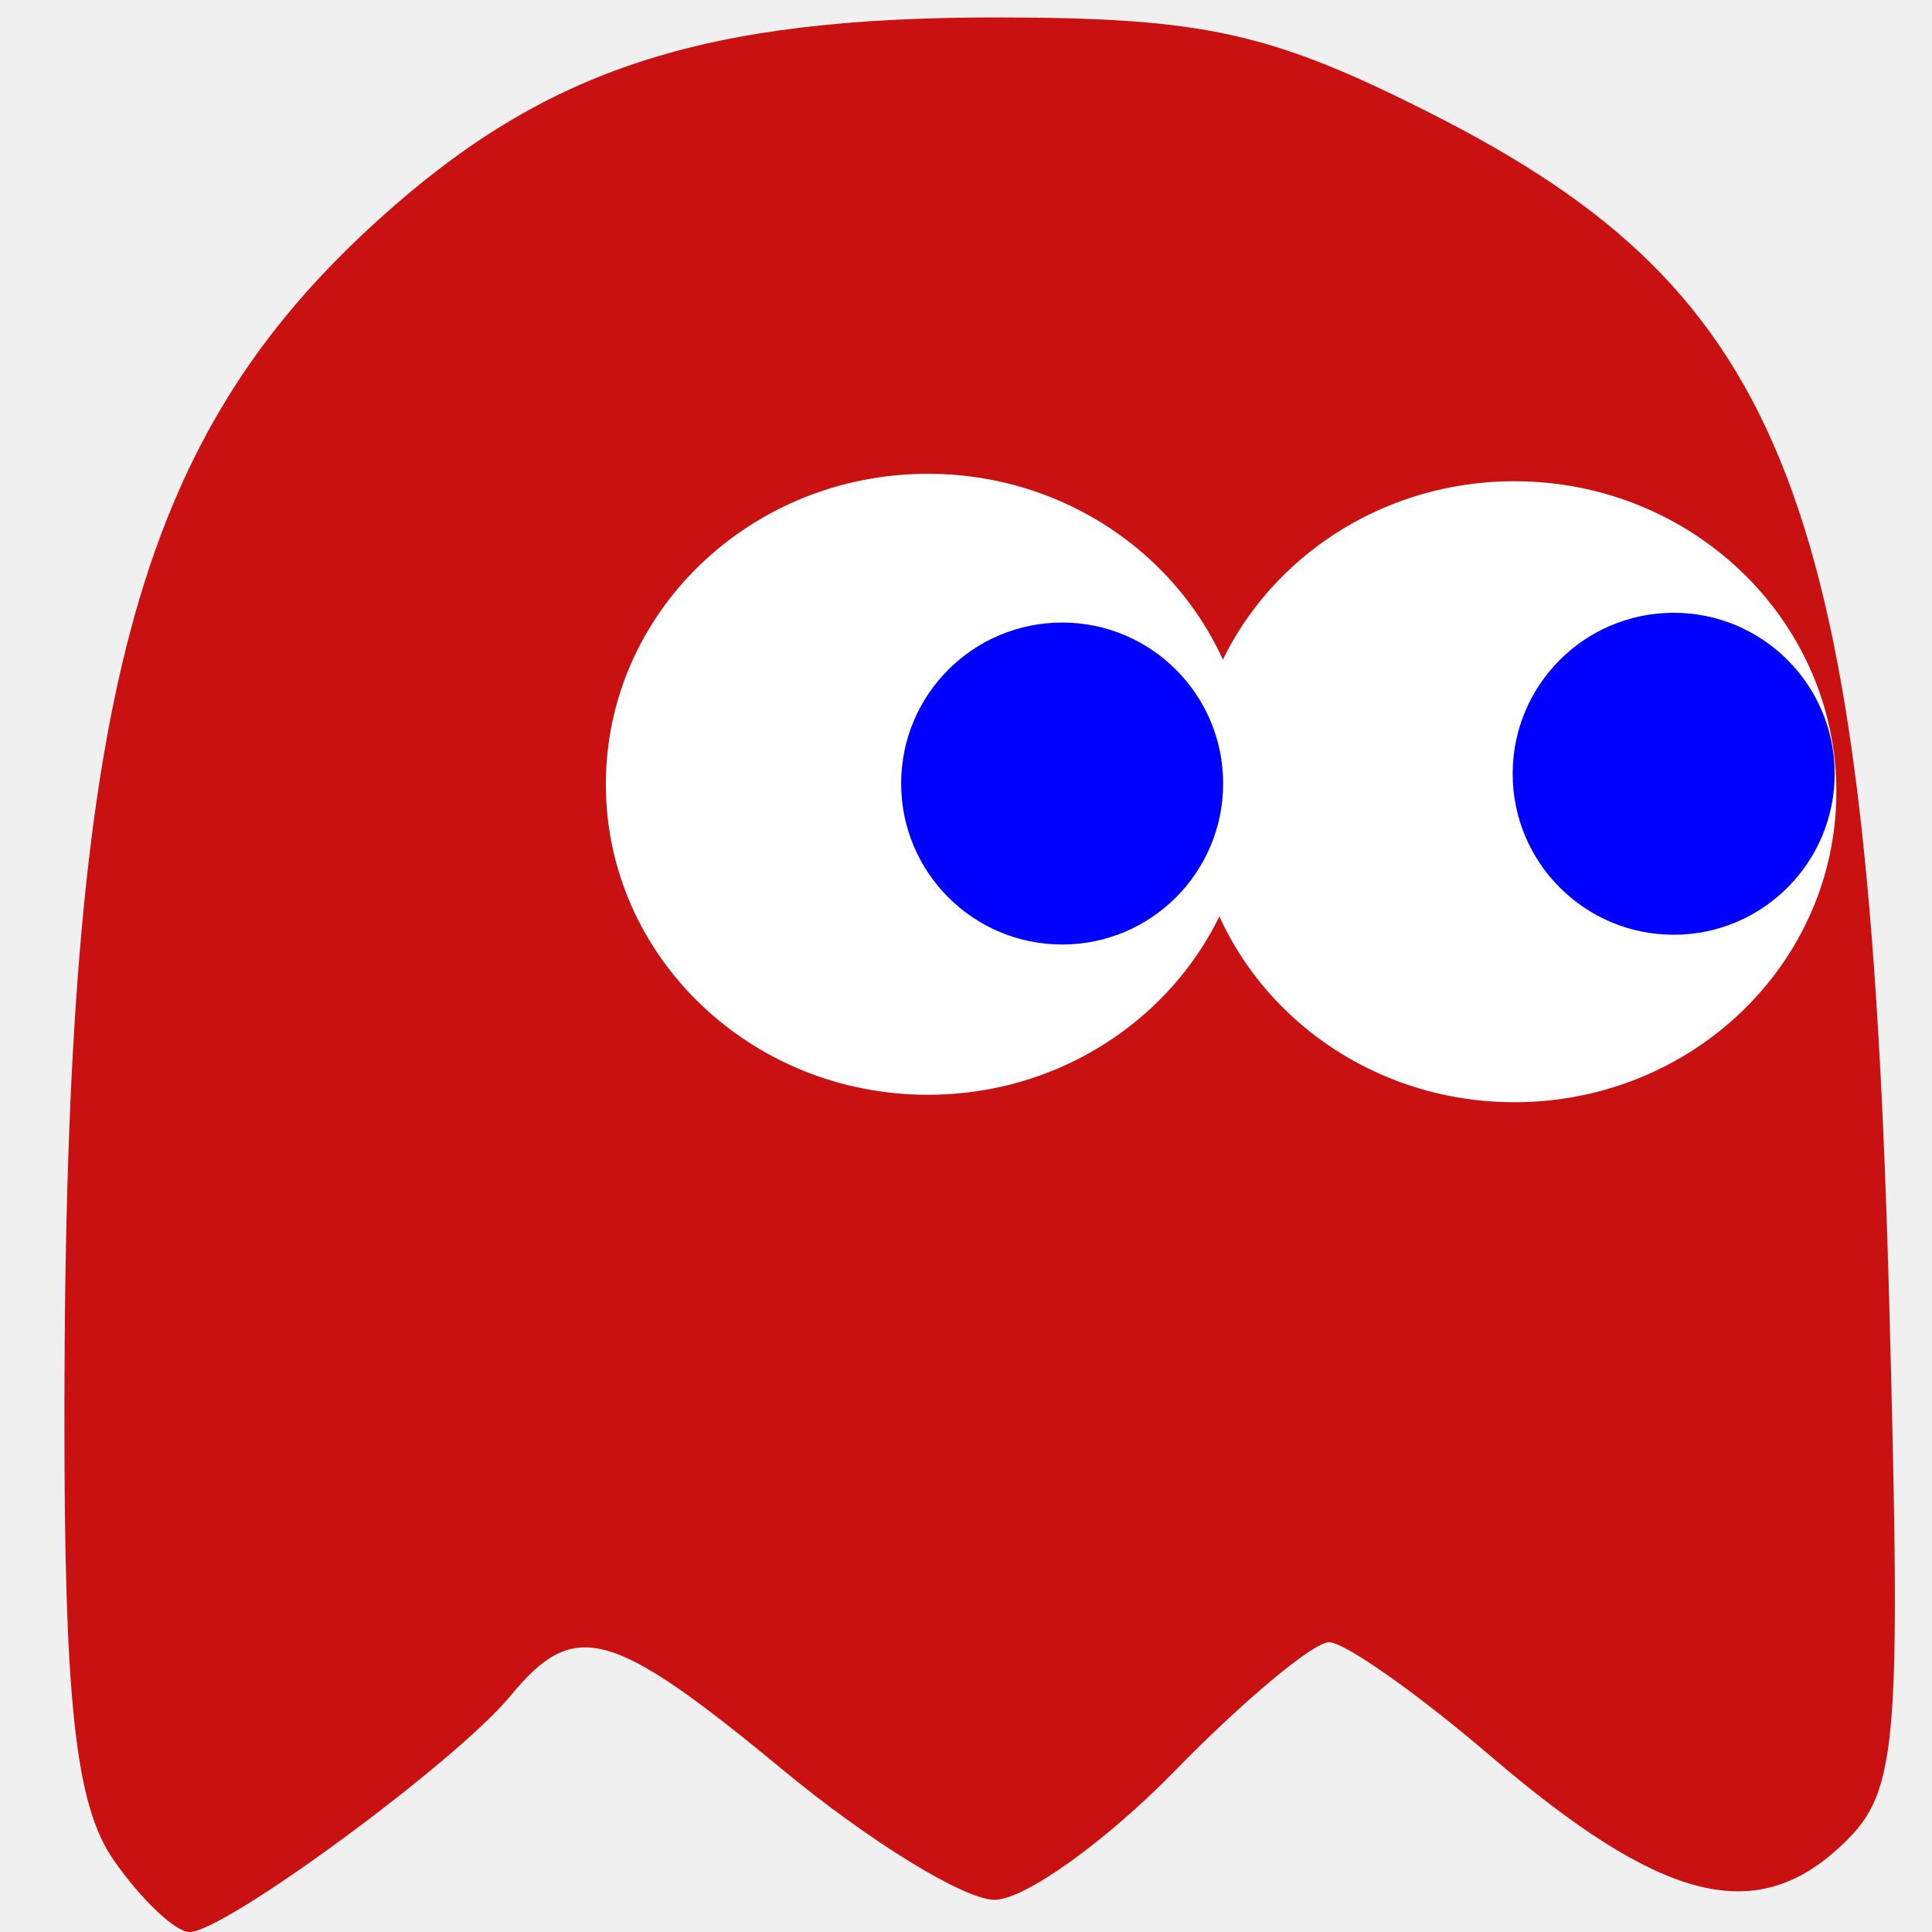
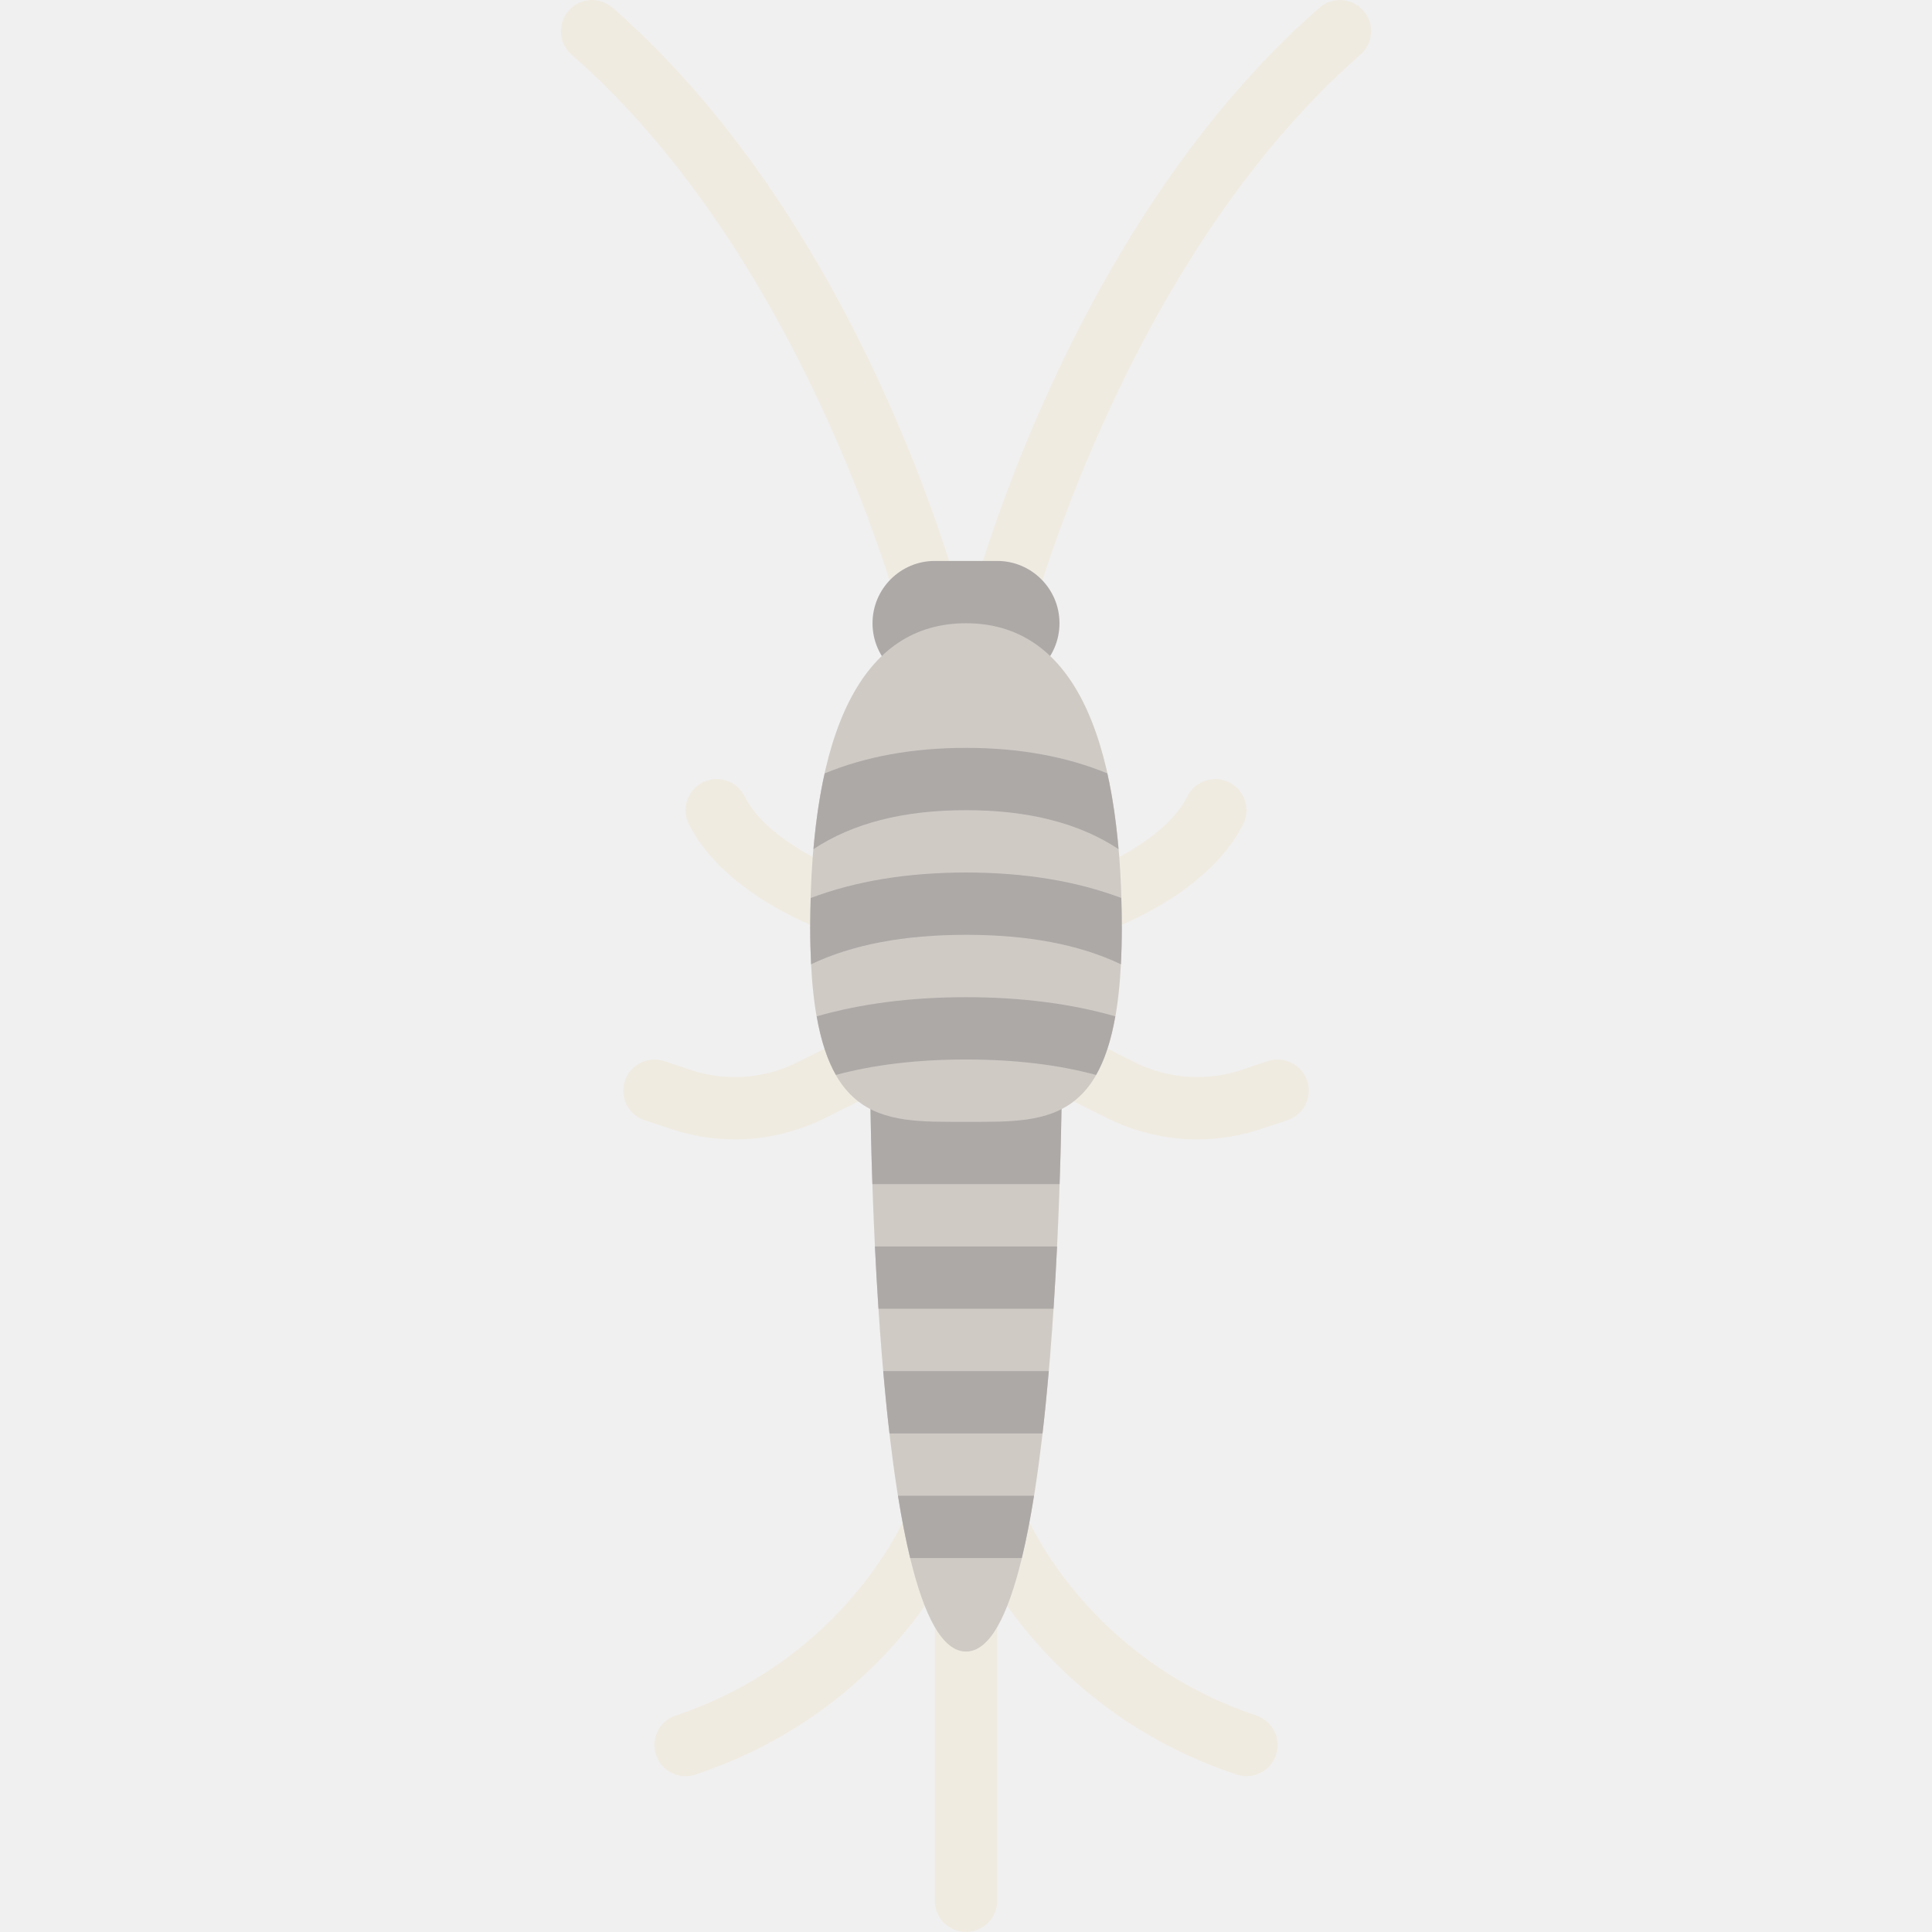
- <svg xmlns="http://www.w3.org/2000/svg" width="60" height="60" id="svg3209" version="1.1">
-   <defs id="defs3211" />
-   <g id="layer1" transform="translate(-620.1475,-462.0915)">
-     <g id="g3048" transform="translate(169.6996,-110.9135)">
-       <path style="fill:#ca1111" d="m 453.985,630.783 c -1.203,-1.717 -1.552,-4.958 -1.537,-14.25 0.036,-21.779 2.19,-29.871 9.777,-36.725 5.183,-4.683 10.07,-6.272 19.247,-6.261 6.373,0.008 8.457,0.471 13.422,2.984 11.102,5.619 13.563,12.025 14.228,37.027 0.374,14.076 0.27,15.17 -1.607,16.869 -2.626,2.377 -5.537,1.597 -10.773,-2.884 -2.273,-1.945 -4.532,-3.537 -5.02,-3.537 -0.488,0 -2.646,1.8 -4.794,4 -2.148,2.2 -4.666,4 -5.594,4 -0.928,0 -3.866,-1.8 -6.529,-4 -5.383,-4.448 -6.509,-4.757 -8.505,-2.333 -1.68,2.041 -8.873,7.333 -9.966,7.333 -0.436,0 -1.494,-1 -2.35,-2.223 z m 28.759,-24.895 c 1.201,-0.614 2.9,-2.016 3.775,-3.114 1.576,-1.979 1.613,-1.974 4.164,0.576 3.54,3.54 7.202,4.284 11.351,2.306 3.998,-1.907 4.676,-5.329 1.155,-5.832 -2.471,-0.352 -3.684,-3.59 -1.584,-4.227 4.844,-1.467 4.924,-1.538 3.905,-3.441 -1.366,-2.552 -6.469,-4.522 -9.648,-3.725 -1.433,0.36 -3.733,1.782 -5.112,3.16 l -2.506,2.506 -2.323,-2.506 c -4.549,-4.909 -12.115,-4.152 -15.04,1.504 -1.776,3.434 -1.79,5.672 -0.057,8.799 2.447,4.415 7.672,6.165 11.92,3.993 z m -0.936,-7.335 c -0.775,-2.021 0.378,-3.548 2.679,-3.548 1.404,0 1.941,0.692 1.941,2.5 0,1.846 -0.531,2.5 -2.031,2.5 -1.117,0 -2.282,-0.653 -2.589,-1.452 z" id="Blinky">
-         </path>
-       <path transform="matrix(1.12,0,0,1.018868,-61.32166,-12.3137)" d="m 507.857,598.612 c 0,5.227 -3.997,9.464 -8.929,9.464 -4.931,0 -8.929,-4.237 -8.929,-9.464 0,-5.227 3.997,-9.464 8.929,-9.464 4.931,0 8.929,4.237 8.929,9.464 z" id="path3004" style="fill:#ffffff;fill-opacity:1" />
-       <path transform="matrix(1.12,0,0,1.018868,-79.53593,-12.54456)" d="m 507.857,598.612 c 0,5.227 -3.997,9.464 -8.929,9.464 -4.931,0 -8.929,-4.237 -8.929,-9.464 0,-5.227 3.997,-9.464 8.929,-9.464 4.931,0 8.929,4.237 8.929,9.464 z" id="path3004-1" style="fill:#ffffff;fill-opacity:1" />
-       <path transform="matrix(1.75991,0,0,1.68502,-365.3443,-410.6997)" d="m 485.126,598.235 c 0,1.639 -1.272,2.967 -2.841,2.967 -1.569,0 -2.841,-1.329 -2.841,-2.967 0,-1.639 1.272,-2.967 2.841,-2.967 1.569,0 2.841,1.329 2.841,2.967 z" id="path3026" style="fill:#0000ff;fill-opacity:1" />
-       <path transform="matrix(1.75991,0,0,1.68502,-346.3532,-411.003)" d="m 485.126,598.235 c 0,1.639 -1.272,2.967 -2.841,2.967 -1.569,0 -2.841,-1.329 -2.841,-2.967 0,-1.639 1.272,-2.967 2.841,-2.967 1.569,0 2.841,1.329 2.841,2.967 z" id="path3026-7" style="fill:#0000ff;fill-opacity:1" />
-     </g>
+ <svg xmlns="http://www.w3.org/2000/svg" height="60" width="60" version="1.1" id="Layer_1" viewBox="0 0 512 512" xml:space="preserve">
+   <path style="fill:#F0EBE1;" d="M332.935,454.622c-44.919-14.976-60.757-52.435-61.015-53.063c-1.709-4.226-6.532-6.266-10.726-4.581  c-0.405,0.161-0.684,0.471-1.048,0.685c-1.236-0.736-2.6-1.274-4.145-1.274c-1.548,0-2.916,0.54-4.154,1.28  c-0.353-0.207-0.623-0.509-1.015-0.667c-4.266-1.726-9.032,0.339-10.75,4.556c-0.153,0.379-15.951,38.04-61.015,53.063  c-4.322,1.436-6.661,6.113-5.218,10.443c1.153,3.46,4.37,5.645,7.831,5.645c0.863,0,1.742-0.137,2.613-0.427  c34.414-11.471,53.866-33.899,63.451-48.574v82.033c0,4.565,3.693,8.258,8.258,8.258c4.565,0,8.258-3.693,8.258-8.258v-82.033  c9.584,14.675,29.037,37.102,63.451,48.574c0.871,0.29,1.75,0.427,2.613,0.427c3.46,0,6.678-2.185,7.831-5.645  C339.596,460.735,337.258,456.057,332.935,454.622z" />
+   <path style="fill:#CFCAC4;" d="M230.551,281.454c0,0,0,156.226,25.45,156.226s25.45-156.226,25.45-156.226L230.551,281.454  L230.551,281.454z" />
+   <path style="fill:#ADA9A7;" d="M231.194,313.81h49.613c0.638-18.931,0.643-32.357,0.643-32.357h-50.9  C230.551,281.454,230.556,294.879,231.194,313.81z" />
+   <g>
+     <path style="fill:#F0EBE1;" d="M222.969,247.746c-0.863,0-1.741-0.137-2.613-0.427c-1.145-0.379-28.129-9.556-37.806-28.911   c-2.041-4.08-0.387-9.04,3.693-11.08c4.08-2.024,9.032-0.387,11.08,3.693c5.516,11.04,22.265,18.637,28.258,20.637   c4.323,1.436,6.661,6.113,5.218,10.443C229.646,245.561,226.428,247.746,222.969,247.746z" />
+     <path style="fill:#F0EBE1;" d="M194.76,301.956c-5.726,0-11.475-0.927-17.072-2.798l-6.871-2.282   c-4.33-1.443-6.669-6.121-5.233-10.443c1.443-4.33,6.121-6.637,10.443-5.233l6.879,2.291c9.468,3.177,19.564,2.443,28.467-2.016   l16.161-8.08c4.072-2.032,9.04-0.387,11.08,3.693c2.041,4.08,0.387,9.04-3.693,11.08l-16.161,8.08   C211.179,300.037,202.993,301.956,194.76,301.956z" />
+     <path style="fill:#F0EBE1;" d="M289.035,247.746c0.863,0,1.742-0.137,2.613-0.427c1.145-0.379,28.129-9.556,37.806-28.911   c2.041-4.08,0.387-9.04-3.693-11.08c-4.08-2.024-9.032-0.387-11.08,3.693c-5.516,11.04-22.265,18.637-28.258,20.637   c-4.323,1.436-6.661,6.113-5.218,10.443C282.358,245.561,285.575,247.746,289.035,247.746z" />
+     <path style="fill:#F0EBE1;" d="M317.245,301.956c5.726,0,11.475-0.927,17.072-2.798l6.871-2.282   c4.33-1.443,6.669-6.121,5.233-10.443c-1.443-4.33-6.121-6.637-10.443-5.233l-6.879,2.291c-9.468,3.177-19.564,2.443-28.467-2.016   l-16.161-8.08c-4.072-2.032-9.04-0.387-11.08,3.693c-2.041,4.08-0.387,9.04,3.693,11.08l16.161,8.08   C300.826,300.037,309.01,301.956,317.245,301.956z" />
+     <path style="fill:#F0EBE1;" d="M247.734,173.423c-3.693,0-7.065-2.5-8-6.25c-0.242-0.968-24.992-97.329-88.265-152.691   c-3.435-3.008-3.782-8.226-0.782-11.653c3.008-3.452,8.226-3.782,11.653-0.782c67.241,58.838,92.377,156.965,93.41,161.118   c1.113,4.419-1.58,8.903-5.999,10.008C249.073,173.341,248.403,173.423,247.734,173.423z" />
+     <path style="fill:#F0EBE1;" d="M264.267,173.423c-0.669,0-1.339-0.081-2.016-0.25c-4.419-1.105-7.113-5.589-6-10.008   c1.032-4.153,26.169-102.281,93.41-161.118c3.412-3,8.637-2.669,11.653,0.782c3,3.427,2.653,8.645-0.782,11.653   c-63.273,55.362-88.022,151.723-88.265,152.691C271.33,170.923,267.96,173.423,264.267,173.423z" />
+   </g>
+   <path style="fill:#ADA9A7;" d="M264.259,148.651h-16.516c-9.122,0-16.516,7.394-16.516,16.516l0,0  c0,9.122,7.394,16.516,16.516,16.516h16.516c9.122,0,16.516-7.394,16.516-16.516l0,0  C280.774,156.046,273.379,148.651,264.259,148.651z" />
+   <path style="fill:#CFCAC4;" d="M297.29,245.912c0,52.702-18.486,51.383-41.29,51.383s-41.29,1.319-41.29-51.383  s13.925-80.744,41.29-80.744C283.365,165.168,297.29,193.21,297.29,245.912z" />
+   <g>
+     <path style="fill:#ADA9A7;" d="M216.438,269.337c1.165,6.614,2.891,11.68,5.095,15.532c9.937-2.676,21.352-4.091,34.468-4.091   c13.116,0,24.53,1.415,34.468,4.091c2.204-3.851,3.93-8.919,5.095-15.532c-11.615-3.319-24.787-5.074-39.563-5.074   C241.225,264.262,228.053,266.019,216.438,269.337z" />
+     <path style="fill:#ADA9A7;" d="M218.549,204.956c-1.348,6.023-2.33,12.73-2.965,20.067c10.314-6.811,23.68-10.316,40.416-10.316   s30.103,3.505,40.416,10.316c-0.635-7.337-1.617-14.044-2.965-20.067c-10.719-4.424-23.197-6.765-37.452-6.765   C241.744,198.192,229.267,200.532,218.549,204.956z" />
+     <path style="fill:#ADA9A7;" d="M214.846,237.974c-0.074,2.594-0.135,5.213-0.135,7.938c0,3.444,0.088,6.632,0.242,9.631   c10.926-5.208,24.581-7.805,41.048-7.805s30.121,2.597,41.048,7.805c0.154-2.999,0.242-6.187,0.242-9.631   c0-2.726-0.061-5.345-0.135-7.938c-11.764-4.431-25.49-6.751-41.154-6.751S226.611,233.543,214.846,237.974z" />
+     <path style="fill:#ADA9A7;" d="M277.94,363.357h-43.879c0.484,5.571,1.032,11.11,1.66,16.516h40.559   C276.908,374.467,277.455,368.929,277.94,363.357z" />
+     <path style="fill:#ADA9A7;" d="M232.806,346.842h46.388c0.368-5.637,0.681-11.182,0.939-16.516h-48.267   C232.125,335.659,232.438,341.204,232.806,346.842z" />
+     <path style="fill:#ADA9A7;" d="M274.024,396.389h-36.047c0.951,5.933,2.019,11.511,3.229,16.516h29.589   C272.006,407.901,273.073,402.322,274.024,396.389z" />
  </g>
</svg>
